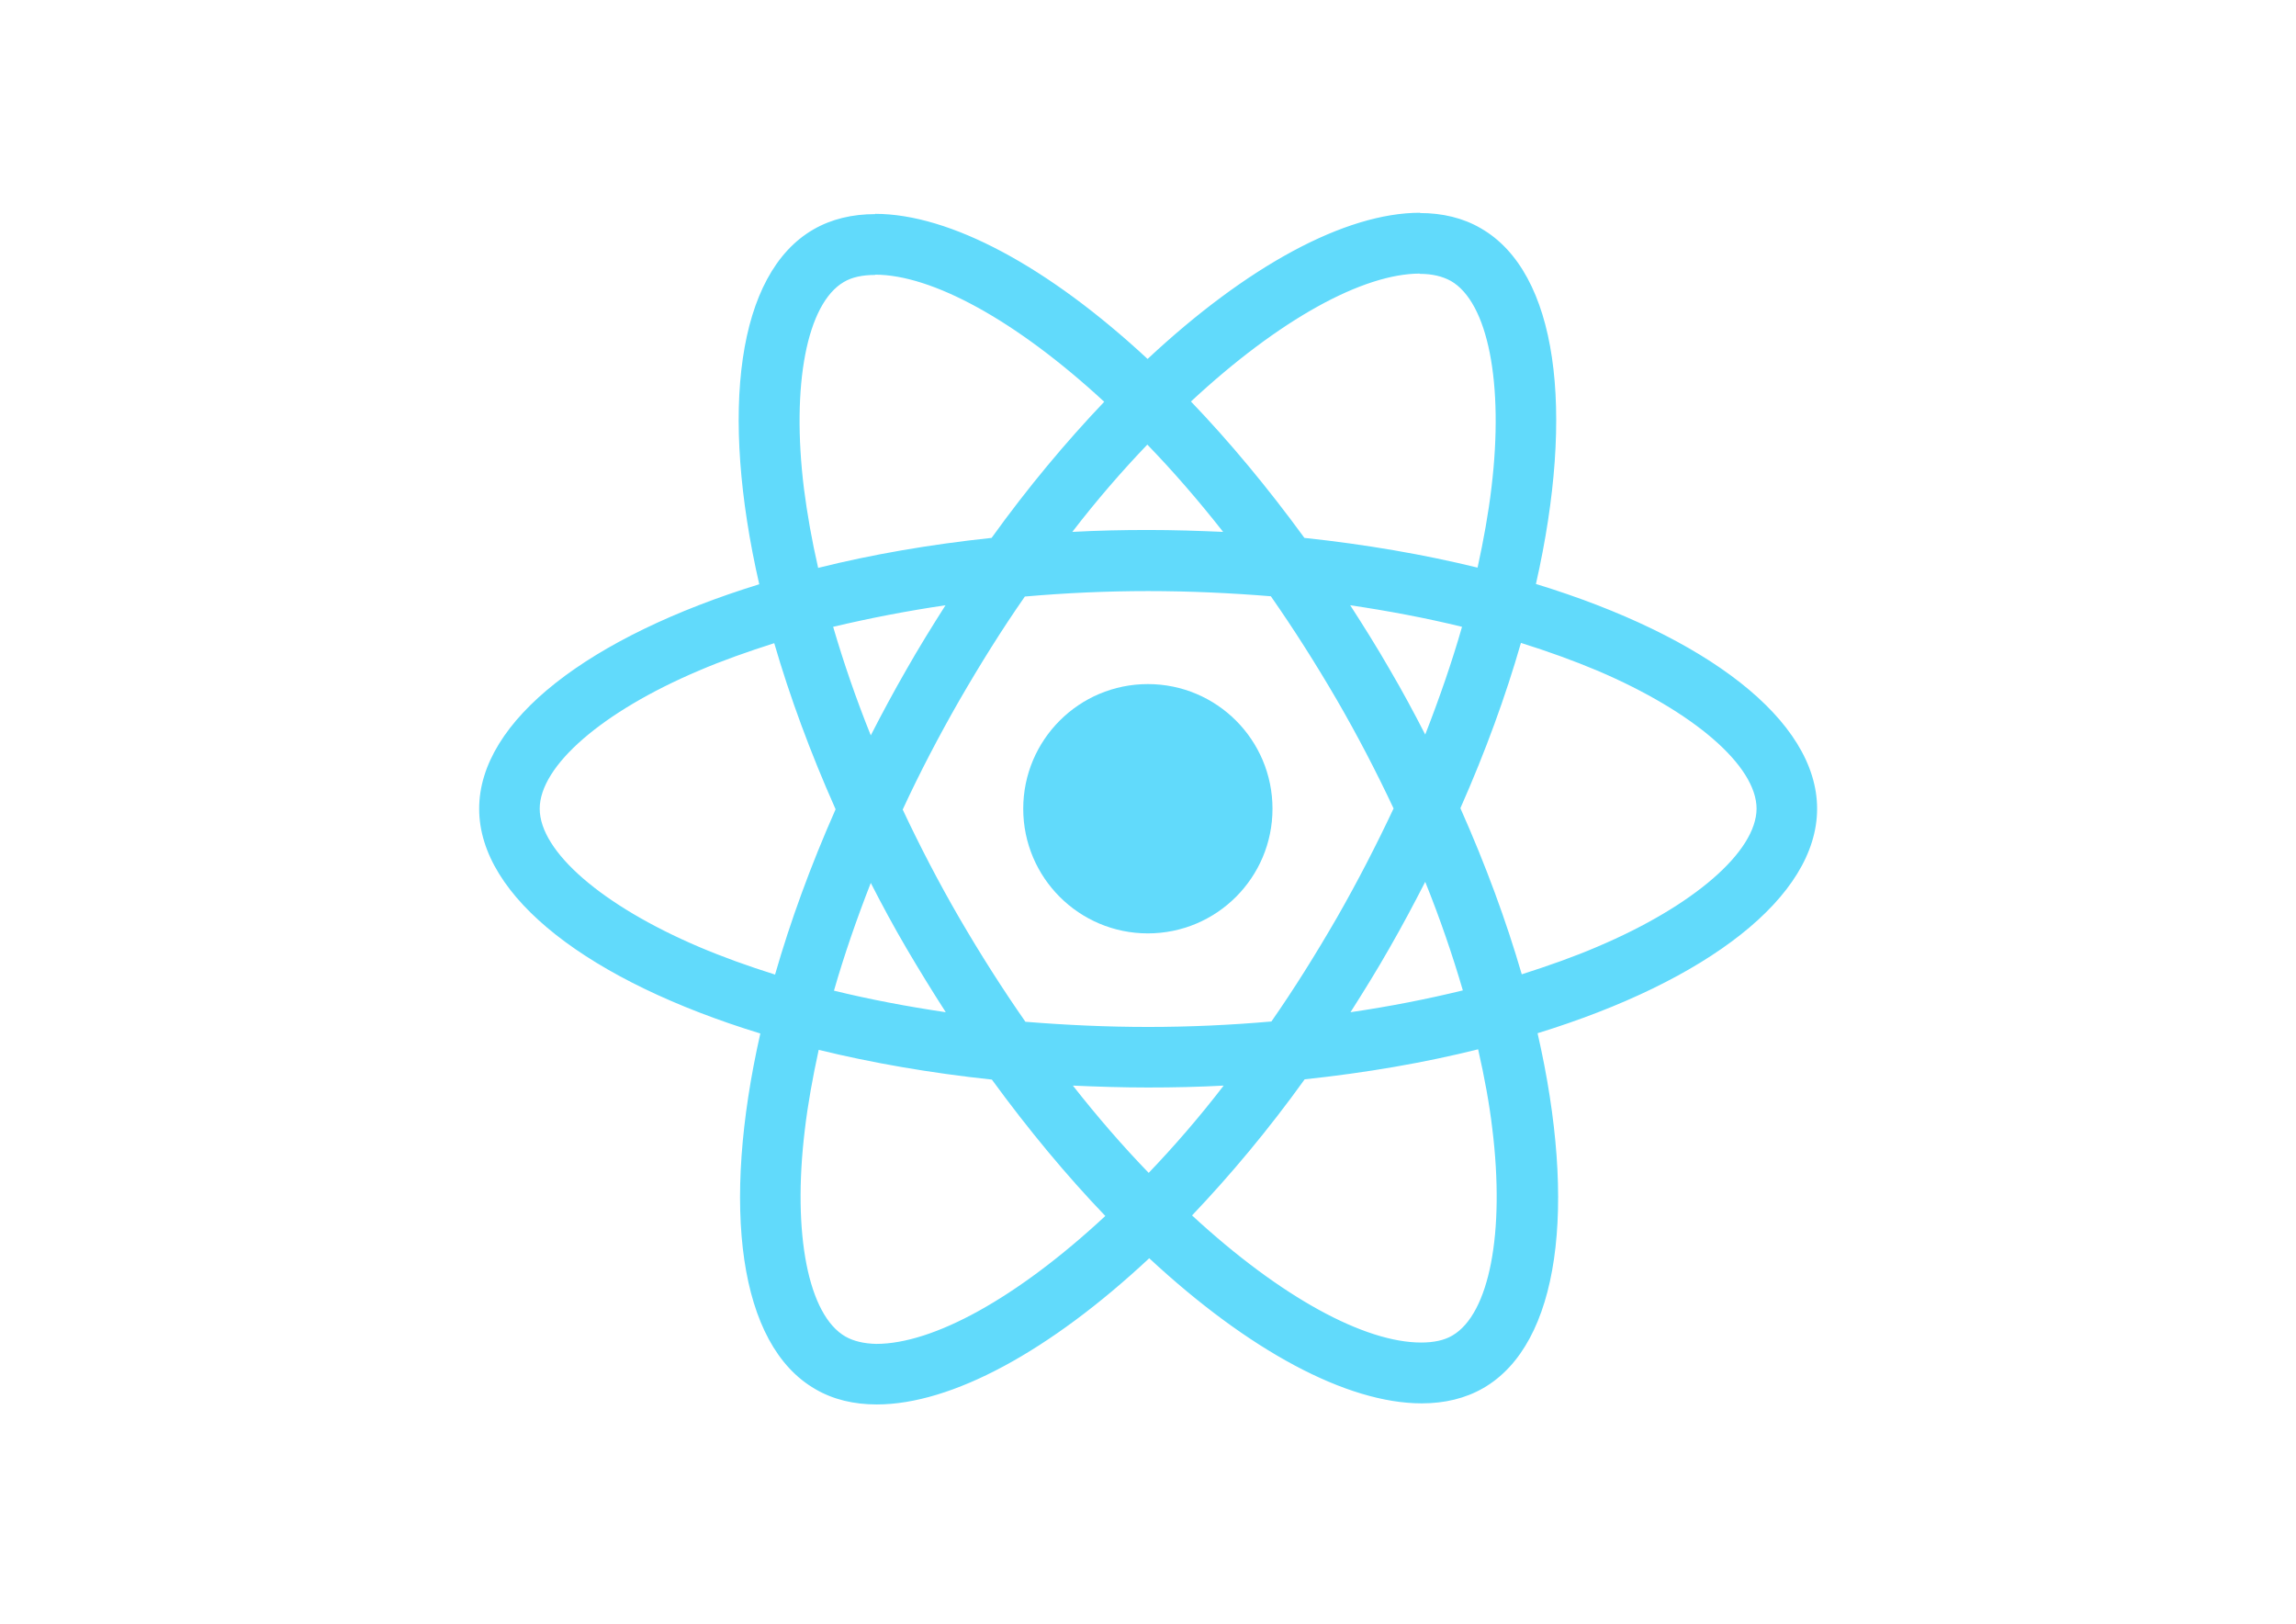
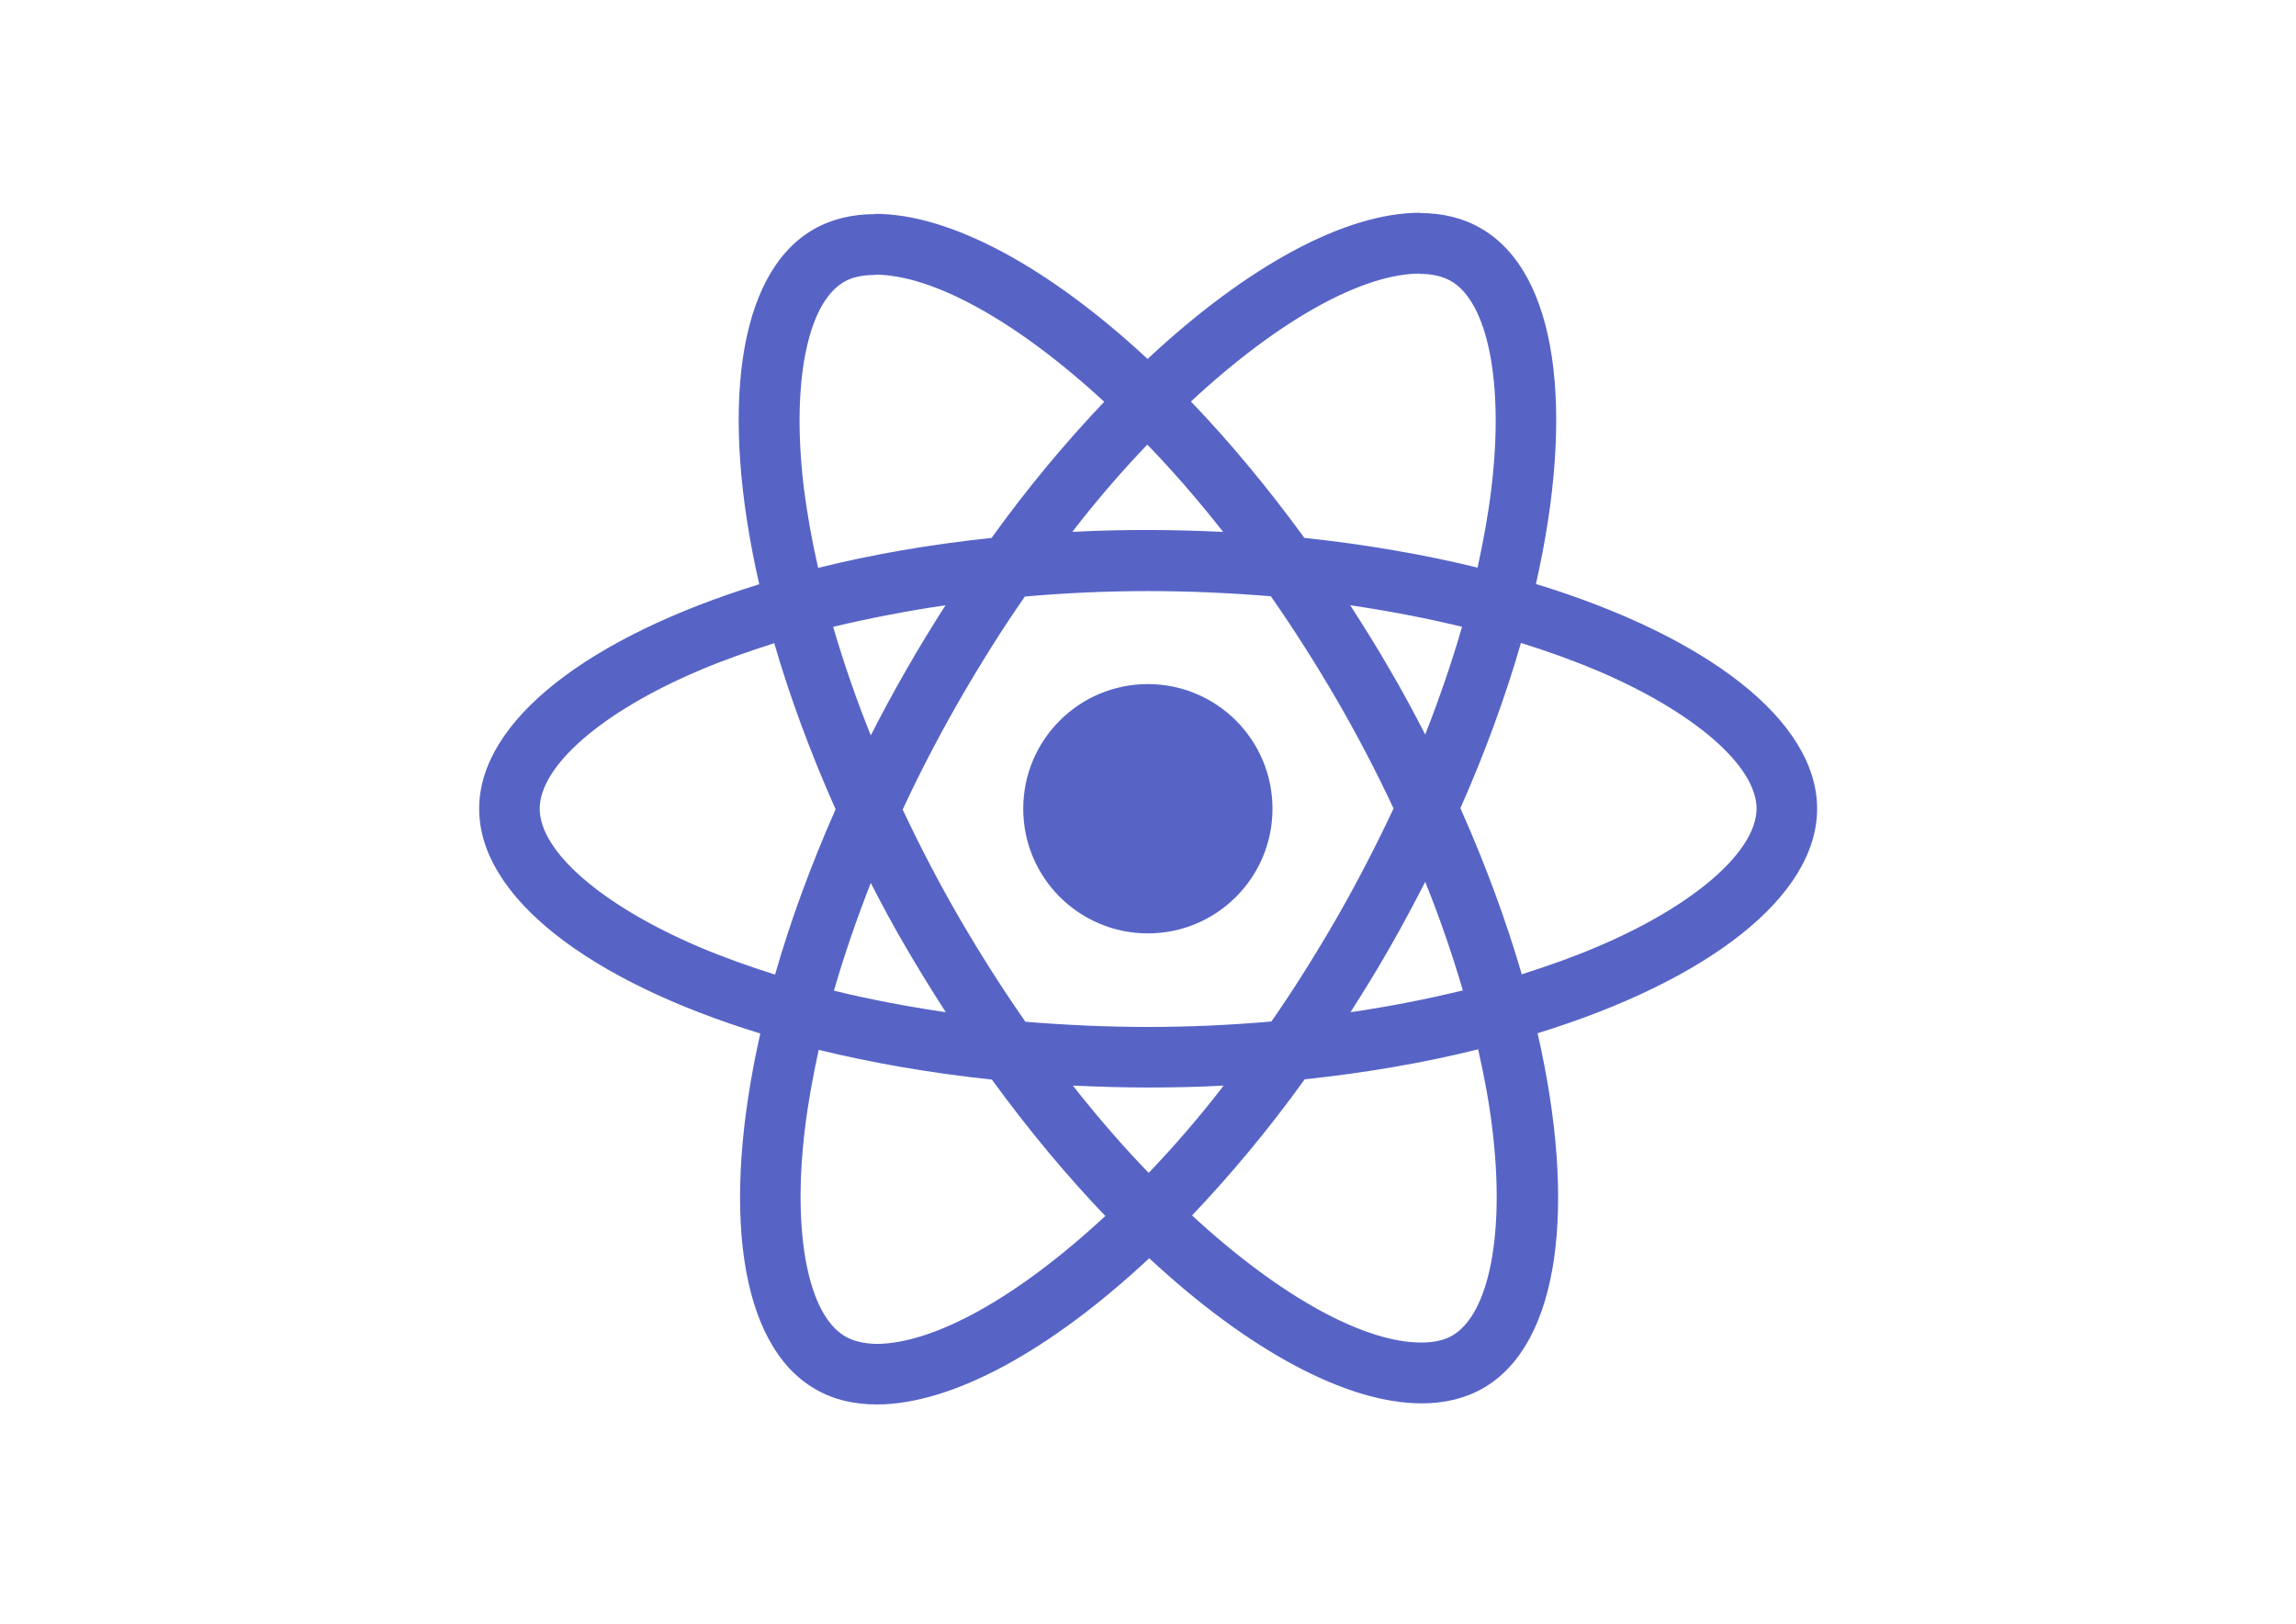
<svg xmlns="http://www.w3.org/2000/svg" viewBox="0 0 841.9 595.3">
-   <g fill="#61DAFB">
+   <g fill="#5764c6">
    <path d="M666.3 296.5c0-32.5-40.7-63.3-103.1-82.4 14.4-63.6 8-114.2-20.2-130.4-6.5-3.8-14.1-5.6-22.4-5.6v22.3c4.6 0 8.3.9 11.4 2.6 13.6 7.8 19.5 37.5 14.9 75.7-1.1 9.4-2.9 19.3-5.1 29.4-19.6-4.8-41-8.5-63.5-10.9-13.5-18.5-27.5-35.3-41.6-50 32.6-30.3 63.2-46.9 84-46.9V78c-27.5 0-63.5 19.6-99.9 53.6-36.4-33.8-72.4-53.2-99.9-53.2v22.3c20.7 0 51.4 16.5 84 46.6-14 14.7-28 31.4-41.3 49.9-22.6 2.4-44 6.1-63.6 11-2.3-10-4-19.7-5.2-29-4.7-38.2 1.1-67.9 14.6-75.8 3-1.8 6.9-2.6 11.5-2.6V78.5c-8.4 0-16 1.8-22.6 5.6-28.1 16.2-34.4 66.7-19.9 130.1-62.2 19.2-102.7 49.9-102.7 82.3 0 32.5 40.7 63.3 103.1 82.4-14.4 63.6-8 114.2 20.2 130.4 6.5 3.8 14.1 5.6 22.5 5.6 27.5 0 63.5-19.6 99.9-53.6 36.4 33.8 72.4 53.2 99.9 53.2 8.4 0 16-1.8 22.6-5.6 28.1-16.2 34.4-66.7 19.9-130.1 62-19.1 102.5-49.9 102.5-82.3zm-130.2-66.7c-3.7 12.9-8.3 26.2-13.5 39.5-4.1-8-8.4-16-13.1-24-4.6-8-9.5-15.8-14.4-23.4 14.2 2.1 27.9 4.7 41 7.9zm-45.8 106.5c-7.8 13.5-15.8 26.3-24.1 38.2-14.9 1.3-30 2-45.2 2-15.1 0-30.2-.7-45-1.9-8.3-11.9-16.4-24.6-24.2-38-7.6-13.1-14.5-26.4-20.8-39.8 6.2-13.4 13.2-26.8 20.7-39.9 7.8-13.5 15.8-26.3 24.1-38.2 14.9-1.3 30-2 45.2-2 15.1 0 30.2.7 45 1.9 8.3 11.9 16.4 24.6 24.2 38 7.6 13.1 14.5 26.4 20.8 39.8-6.3 13.4-13.2 26.8-20.7 39.9zm32.3-13c5.4 13.4 10 26.8 13.8 39.8-13.1 3.2-26.9 5.9-41.2 8 4.9-7.7 9.8-15.6 14.4-23.7 4.6-8 8.9-16.1 13-24.1zM421.2 430c-9.3-9.6-18.6-20.3-27.8-32 9 .4 18.2.7 27.5.7 9.4 0 18.7-.2 27.8-.7-9 11.7-18.3 22.4-27.5 32zm-74.4-58.9c-14.2-2.1-27.9-4.7-41-7.9 3.7-12.9 8.3-26.2 13.5-39.5 4.1 8 8.4 16 13.1 24 4.7 8 9.5 15.8 14.4 23.4zM420.7 163c9.3 9.6 18.6 20.3 27.8 32-9-.4-18.2-.7-27.5-.7-9.4 0-18.7.2-27.8.7 9-11.7 18.3-22.4 27.5-32zm-74 58.9c-4.9 7.7-9.8 15.6-14.4 23.7-4.6 8-8.9 16-13 24-5.4-13.4-10-26.8-13.8-39.8 13.1-3.1 26.9-5.8 41.2-7.9zm-90.5 125.2c-35.4-15.1-58.3-34.9-58.3-50.6 0-15.7 22.9-35.6 58.3-50.6 8.6-3.7 18-7 27.7-10.1 5.7 19.6 13.2 40 22.5 60.9-9.2 20.8-16.6 41.1-22.2 60.6-9.9-3.1-19.3-6.5-28-10.2zM310 490c-13.6-7.8-19.5-37.5-14.9-75.7 1.1-9.4 2.9-19.3 5.1-29.4 19.6 4.8 41 8.5 63.5 10.9 13.5 18.5 27.5 35.3 41.6 50-32.6 30.3-63.2 46.9-84 46.9-4.5-.1-8.3-1-11.3-2.7zm237.2-76.2c4.7 38.2-1.1 67.9-14.6 75.8-3 1.8-6.9 2.6-11.5 2.6-20.7 0-51.4-16.5-84-46.6 14-14.7 28-31.4 41.3-49.9 22.6-2.4 44-6.1 63.6-11 2.3 10.1 4.1 19.8 5.2 29.1zm38.5-66.7c-8.6 3.7-18 7-27.7 10.1-5.7-19.6-13.2-40-22.5-60.9 9.2-20.8 16.6-41.1 22.2-60.6 9.9 3.1 19.3 6.5 28.1 10.2 35.4 15.1 58.3 34.9 58.3 50.6-.1 15.7-23 35.6-58.4 50.6zM320.8 78.4z" />
    <circle cx="420.9" cy="296.5" r="45.7" />
    <path d="M520.5 78.1z" />
  </g>
</svg>
